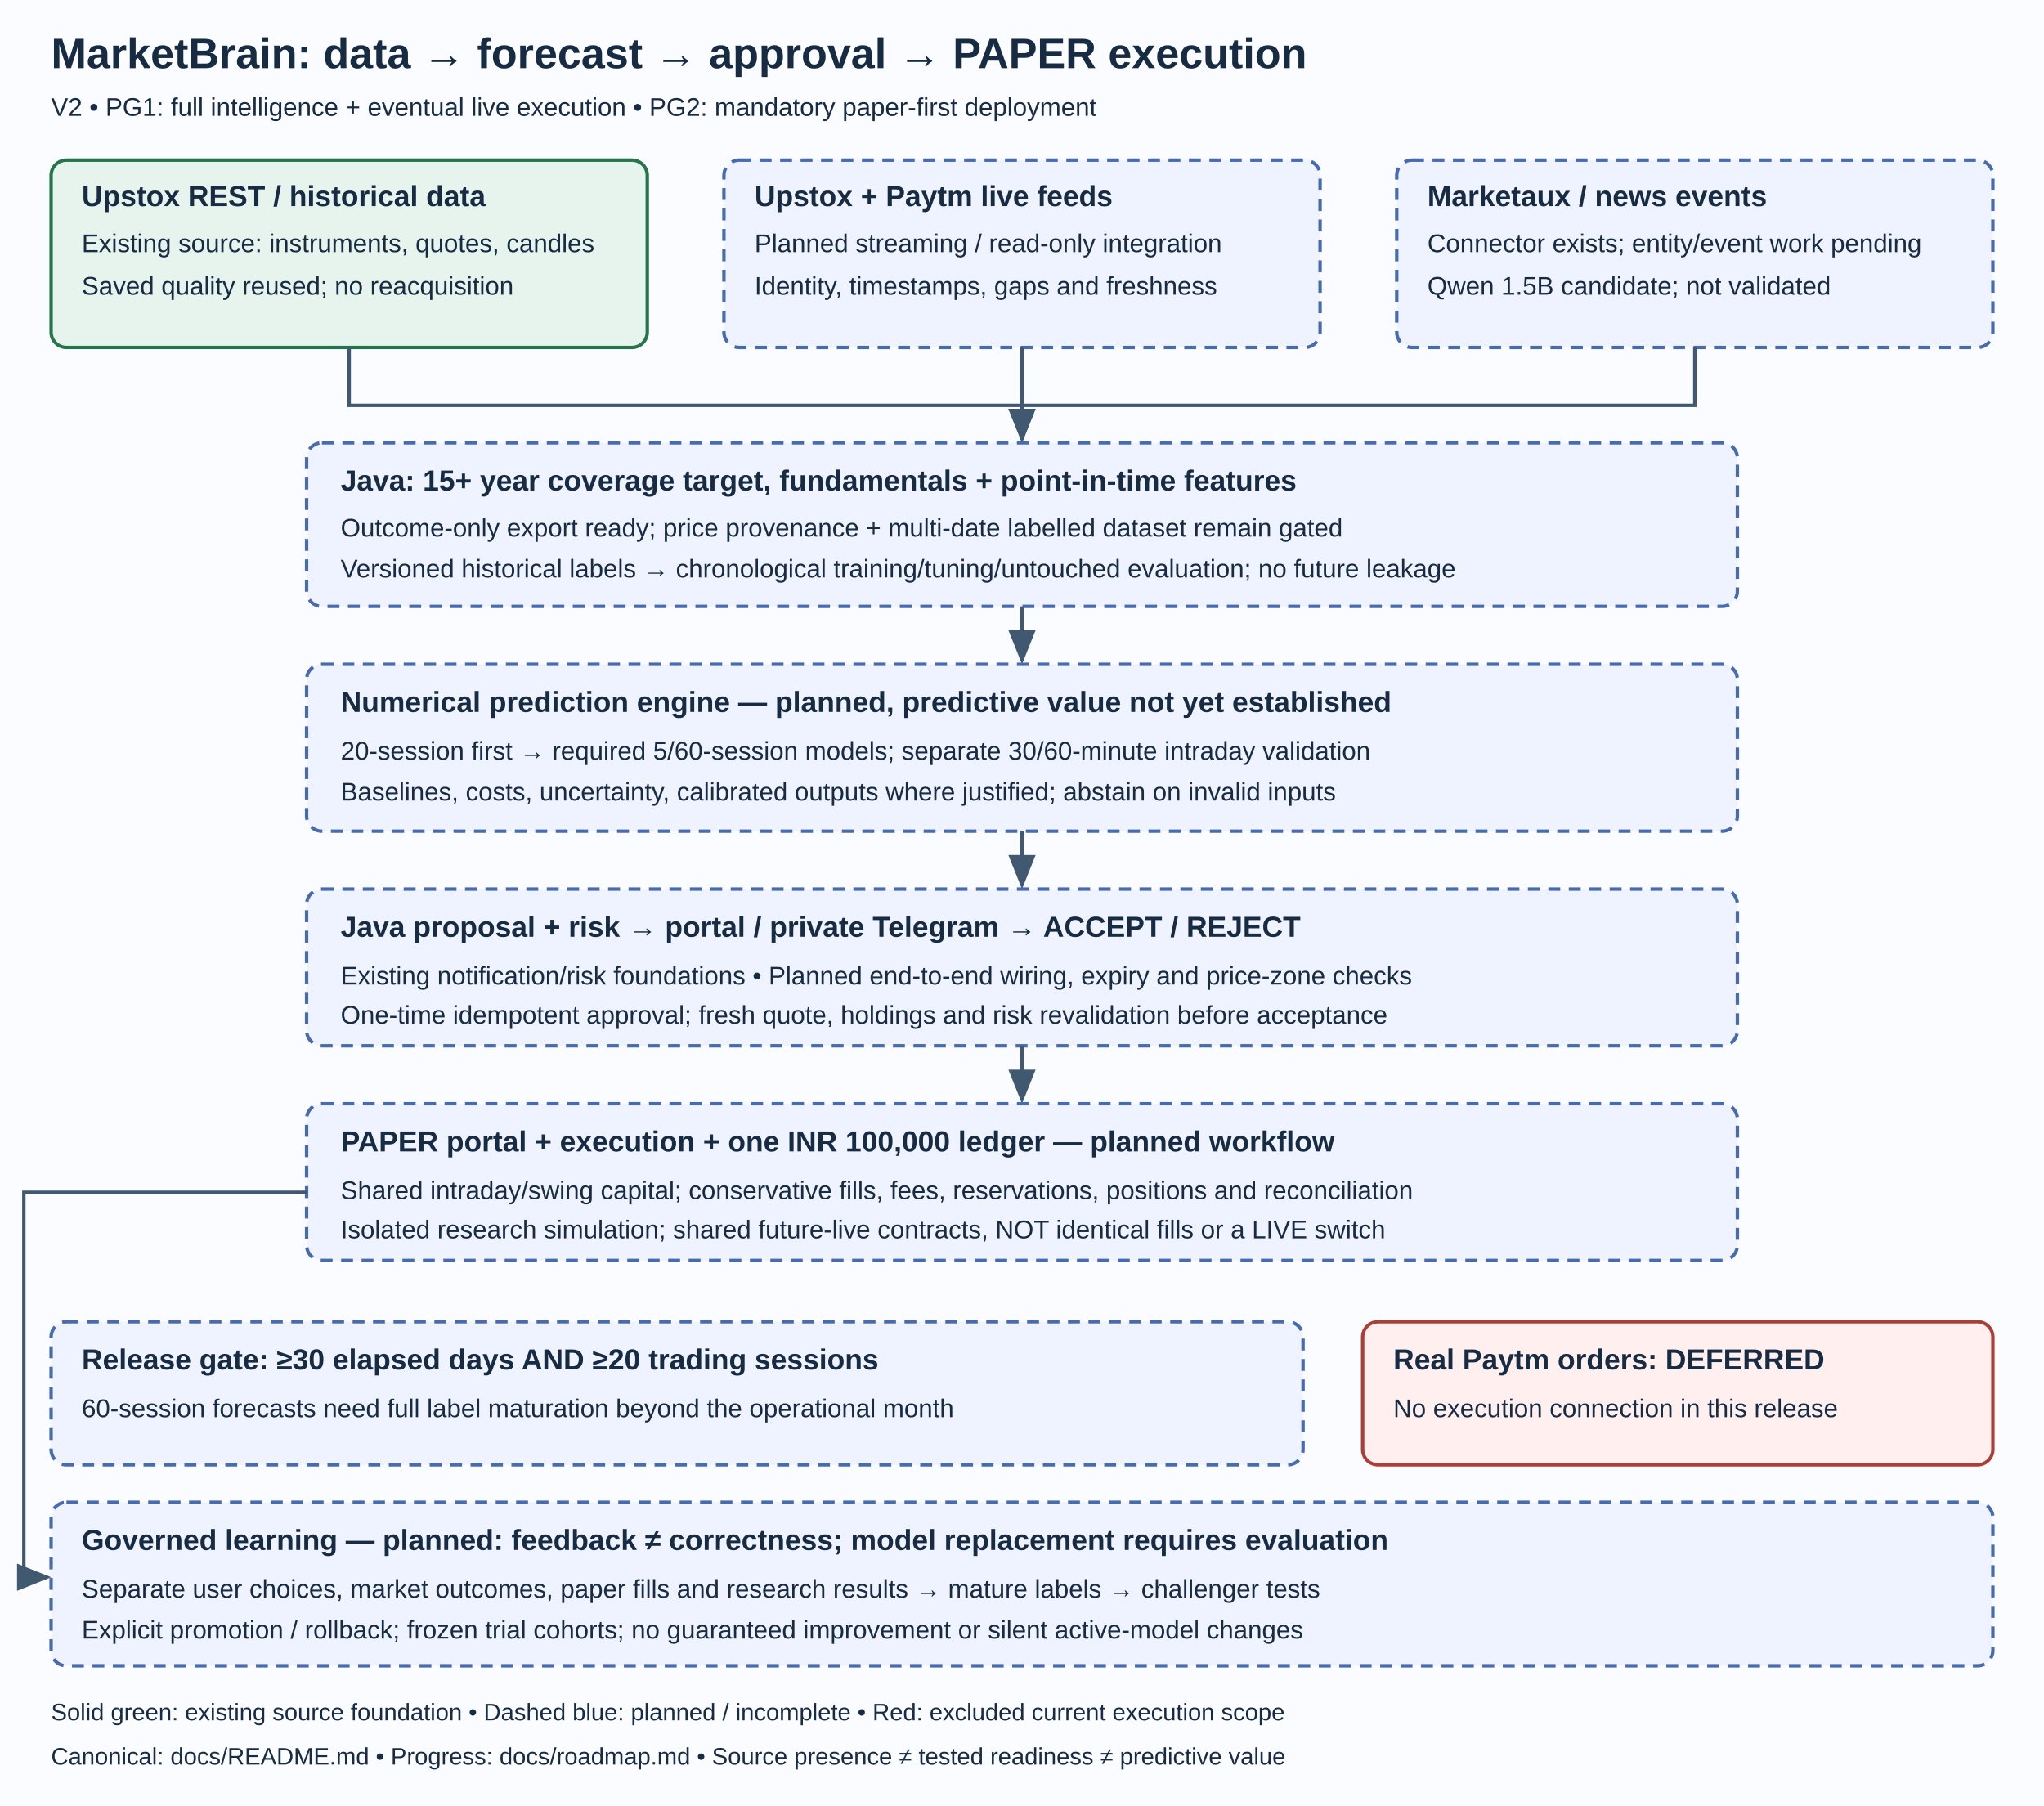
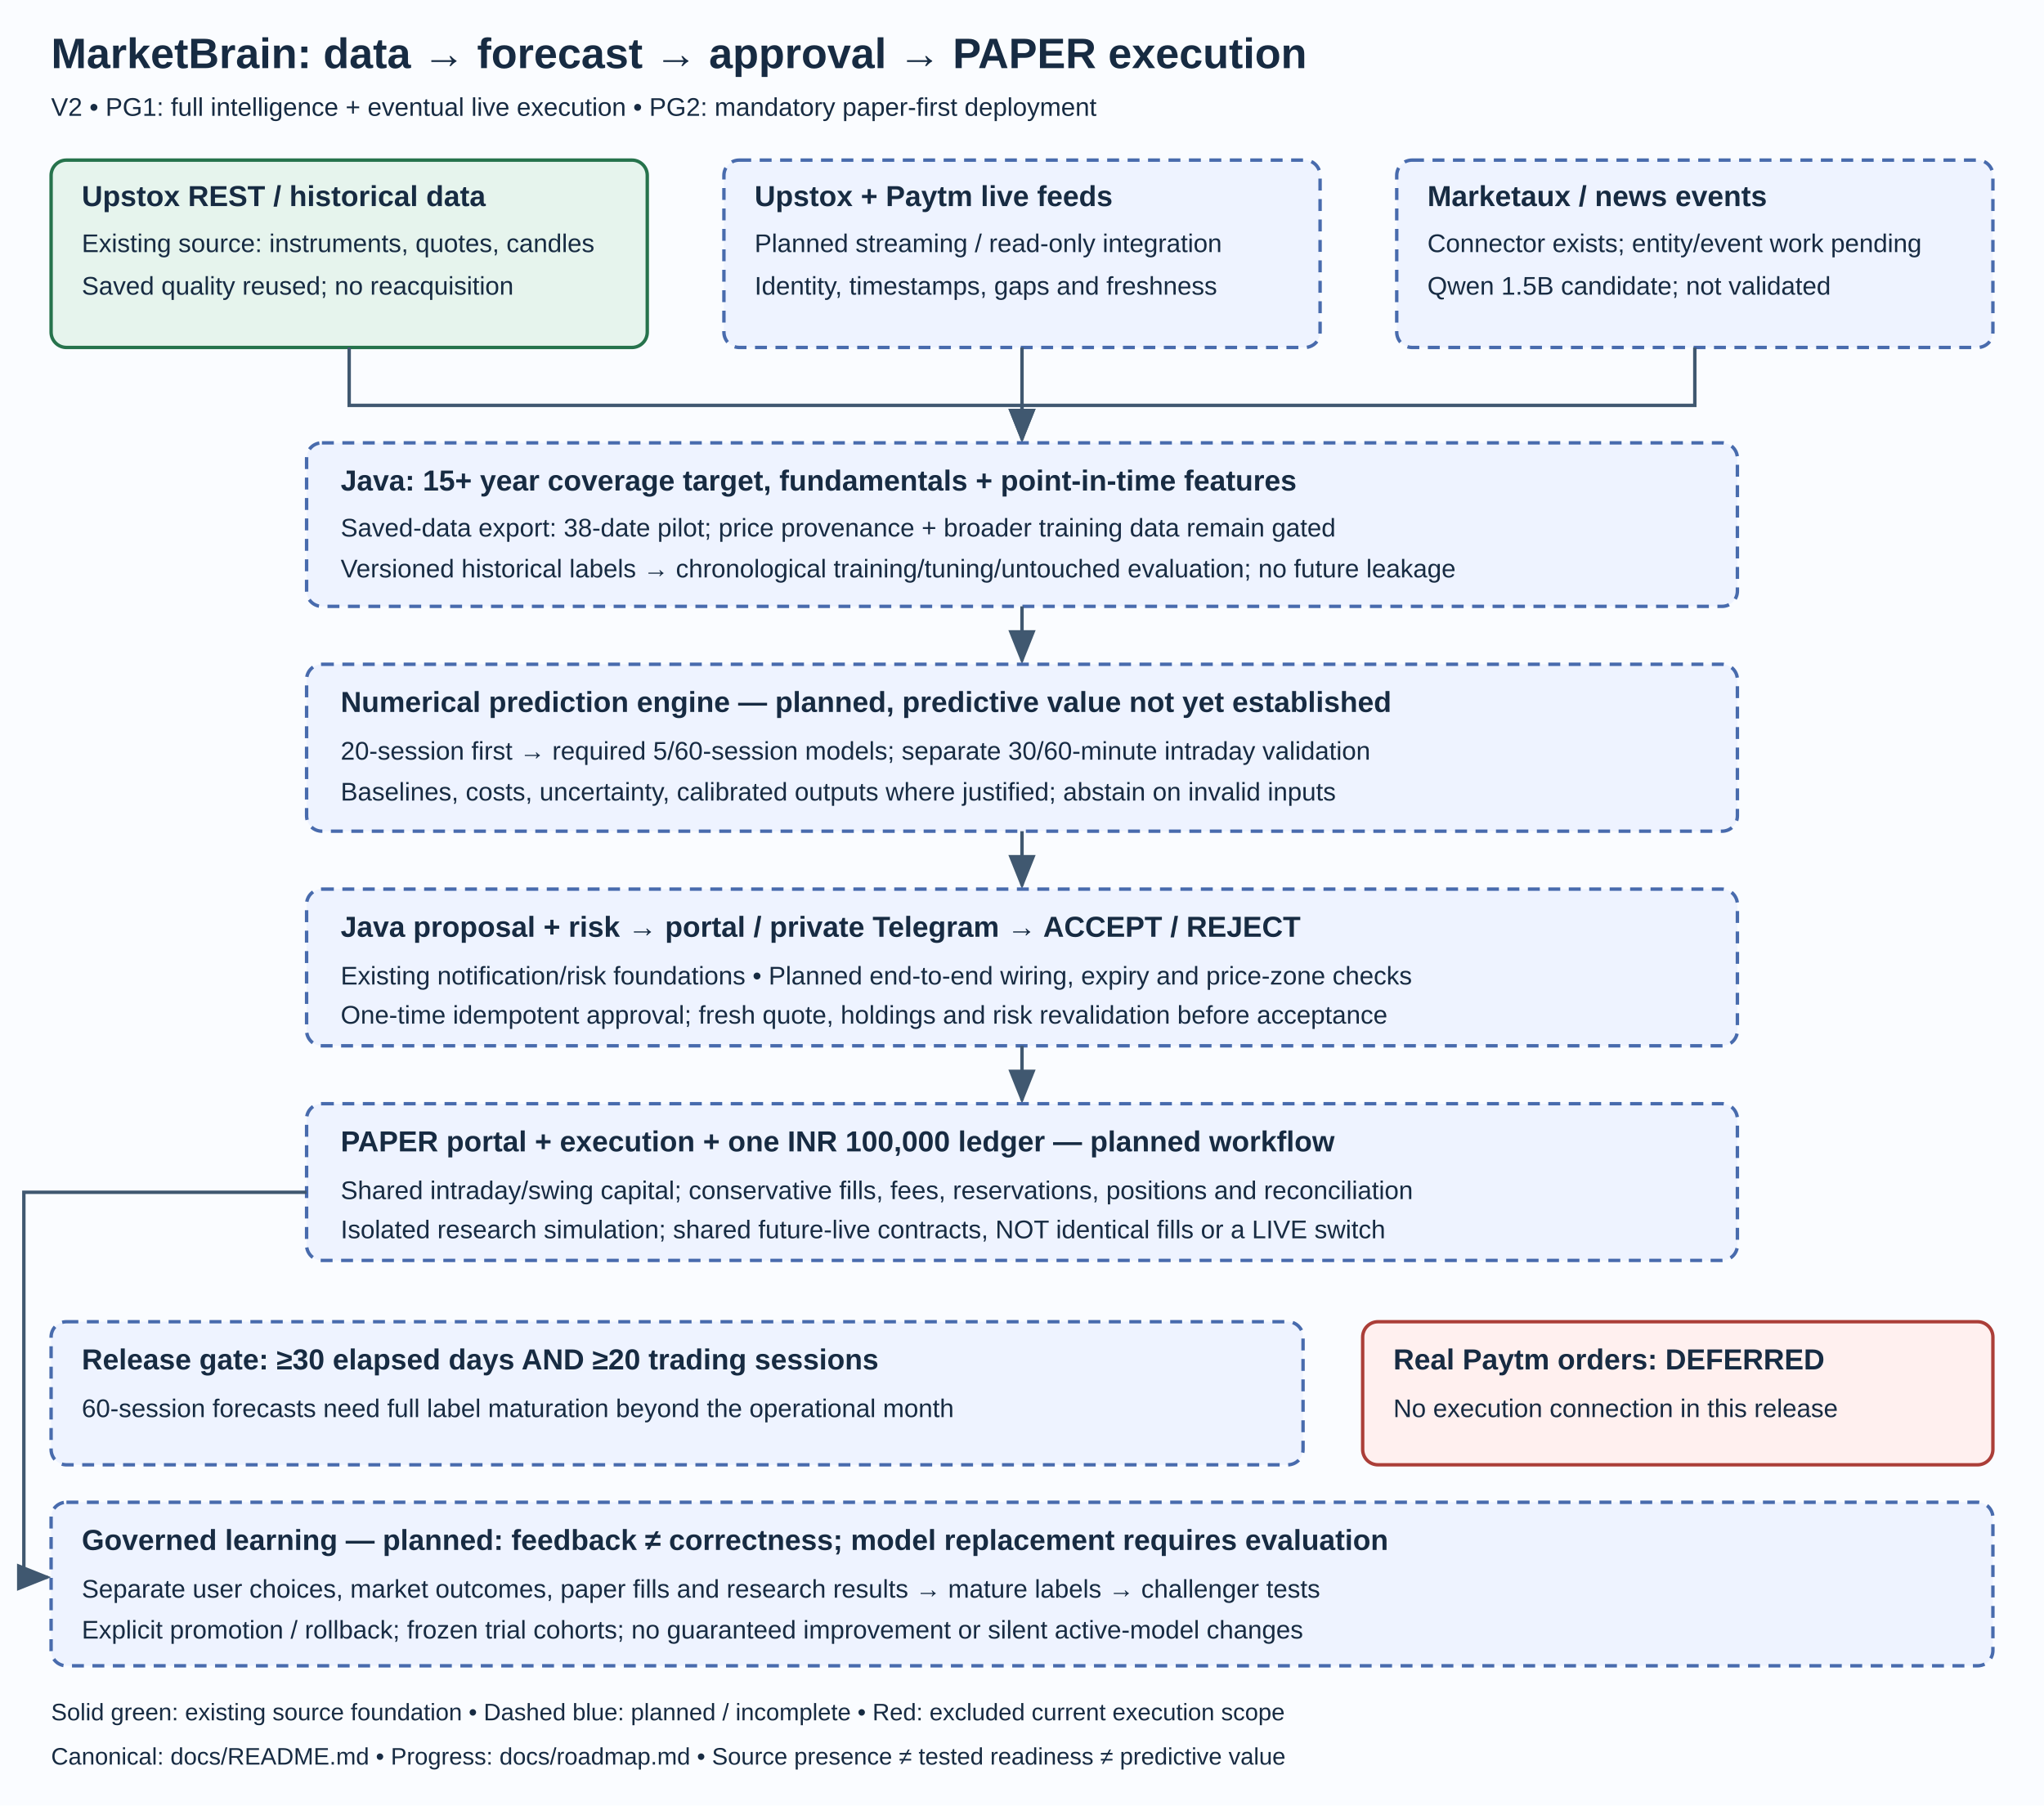
<svg xmlns="http://www.w3.org/2000/svg" width="1200" height="1060" viewBox="0 0 1200 1060" role="img" aria-labelledby="title desc">
  <defs>
    <marker id="arrow" markerWidth="10" markerHeight="8" refX="9" refY="4" orient="auto">
      <path d="M0,0 L10,4 L0,8 Z" fill="#405870" />
    </marker>
    <style>
      text { font-family: Arial, sans-serif; fill: #172b42; }
      .heading { font-size: 25px; font-weight: bold; }
      .label { font-size: 17px; font-weight: bold; }
      .body { font-size: 15px; }
      .small { font-size: 14px; }
      .existing { fill: #e6f4ed; stroke: #26734c; stroke-width: 2; }
      .planned { fill: #eef3ff; stroke: #486bad; stroke-width: 2; stroke-dasharray: 7 5; }
      .blocked { fill: #fff0ef; stroke: #ab3e38; stroke-width: 2; }
      .line { fill: none; stroke: #405870; stroke-width: 2; marker-end: url(#arrow); }
    </style>
  </defs>
  <rect width="1200" height="1060" fill="#fafcff" />
  <text x="30" y="40" class="heading">MarketBrain: data → forecast → approval → PAPER execution</text>
  <text x="30" y="68" class="body">V2 • PG1: full intelligence + eventual live execution • PG2: mandatory paper-first deployment</text>
  <rect x="30" y="94" width="350" height="110" rx="9" class="existing" />
  <text x="48" y="121" class="label">Upstox REST / historical data</text>
  <text x="48" y="148" class="body">Existing source: instruments, quotes, candles</text>
  <text x="48" y="173" class="body">Saved quality reused; no reacquisition</text>
  <rect x="425" y="94" width="350" height="110" rx="9" class="planned" />
  <text x="443" y="121" class="label">Upstox + Paytm live feeds</text>
  <text x="443" y="148" class="body">Planned streaming / read-only integration</text>
  <text x="443" y="173" class="body">Identity, timestamps, gaps and freshness</text>
  <rect x="820" y="94" width="350" height="110" rx="9" class="planned" />
  <text x="838" y="121" class="label">Marketaux / news events</text>
  <text x="838" y="148" class="body">Connector exists; entity/event work pending</text>
  <text x="838" y="173" class="body">Qwen 1.5B candidate; not validated</text>
  <path d="M205 204 V238 H600 V258" class="line" />
  <path d="M600 204 V258" class="line" />
  <path d="M995 204 V238 H600" fill="none" stroke="#405870" stroke-width="2" />
  <rect x="180" y="260" width="840" height="96" rx="9" class="planned" />
  <text x="200" y="288" class="label">Java: 15+ year coverage target, fundamentals + point-in-time features</text>
-   <text x="200" y="315" class="body">Outcome-only export ready; price provenance + multi-date labelled dataset remain gated</text>
+   <text x="200" y="315" class="body">Saved-data export: 38-date pilot; price provenance + broader training data remain gated</text>
  <text x="200" y="339" class="body">Versioned historical labels → chronological training/tuning/untouched evaluation; no future leakage</text>
  <path d="M600 356 V388" class="line" />
  <rect x="180" y="390" width="840" height="98" rx="9" class="planned" />
  <text x="200" y="418" class="label">Numerical prediction engine — planned, predictive value not yet established</text>
  <text x="200" y="446" class="body">20-session first → required 5/60-session models; separate 30/60-minute intraday validation</text>
  <text x="200" y="470" class="body">Baselines, costs, uncertainty, calibrated outputs where justified; abstain on invalid inputs</text>
  <path d="M600 488 V520" class="line" />
  <rect x="180" y="522" width="840" height="92" rx="9" class="planned" />
  <text x="200" y="550" class="label">Java proposal + risk → portal / private Telegram → ACCEPT / REJECT</text>
  <text x="200" y="578" class="body">Existing notification/risk foundations • Planned end-to-end wiring, expiry and price-zone checks</text>
  <text x="200" y="601" class="body">One-time idempotent approval; fresh quote, holdings and risk revalidation before acceptance</text>
  <path d="M600 614 V646" class="line" />
  <rect x="180" y="648" width="840" height="92" rx="9" class="planned" />
  <text x="200" y="676" class="label">PAPER portal + execution + one INR 100,000 ledger — planned workflow</text>
  <text x="200" y="704" class="body">Shared intraday/swing capital; conservative fills, fees, reservations, positions and reconciliation</text>
  <text x="200" y="727" class="body">Isolated research simulation; shared future-live contracts, NOT identical fills or a LIVE switch</text>
  <rect x="30" y="776" width="735" height="84" rx="9" class="planned" />
  <text x="48" y="804" class="label">Release gate: ≥30 elapsed days AND ≥20 trading sessions</text>
  <text x="48" y="832" class="body">60-session forecasts need full label maturation beyond the operational month</text>
  <rect x="800" y="776" width="370" height="84" rx="9" class="blocked" />
  <text x="818" y="804" class="label">Real Paytm orders: DEFERRED</text>
  <text x="818" y="832" class="body">No execution connection in this release</text>
  <path d="M180 700 H14 V926 H28" class="line" />
  <rect x="30" y="882" width="1140" height="96" rx="9" class="planned" />
  <text x="48" y="910" class="label">Governed learning — planned: feedback ≠ correctness; model replacement requires evaluation</text>
  <text x="48" y="938" class="body">Separate user choices, market outcomes, paper fills and research results → mature labels → challenger tests</text>
  <text x="48" y="962" class="body">Explicit promotion / rollback; frozen trial cohorts; no guaranteed improvement or silent active-model changes</text>
  <text x="30" y="1010" class="small">Solid green: existing source foundation • Dashed blue: planned / incomplete • Red: excluded current execution scope</text>
  <text x="30" y="1036" class="small">Canonical: docs/README.md • Progress: docs/roadmap.md • Source presence ≠ tested readiness ≠ predictive value</text>
</svg>
